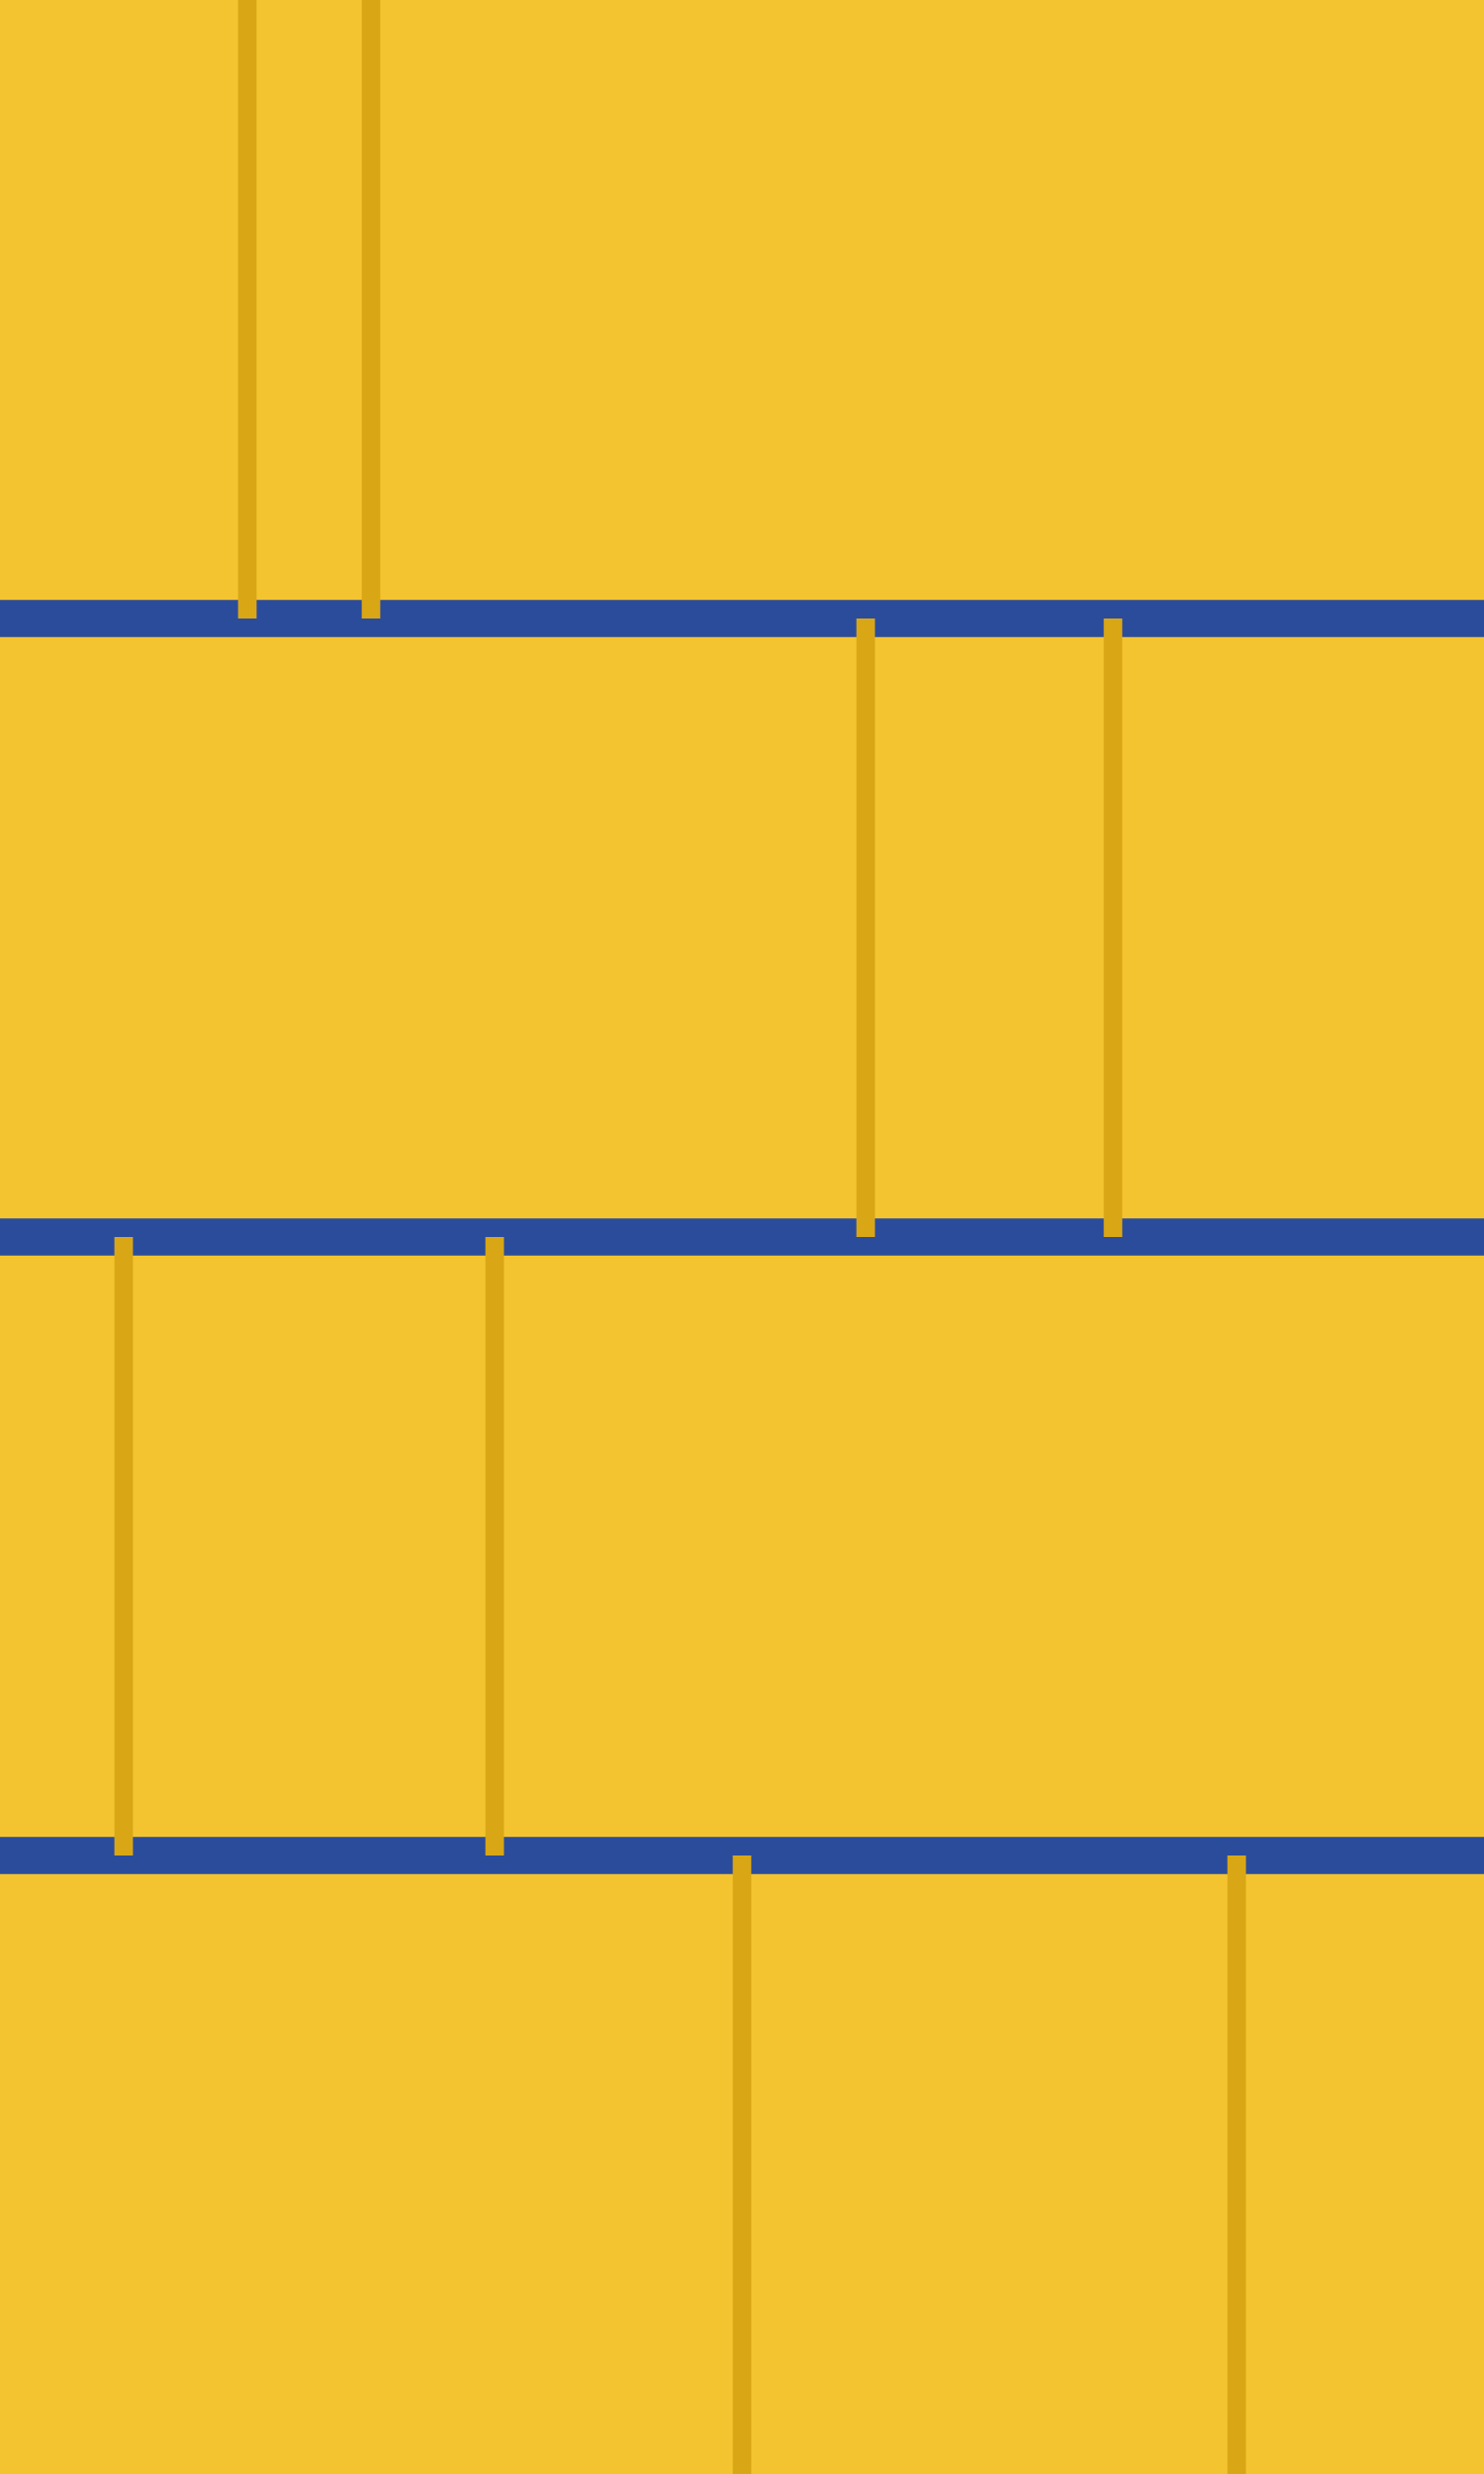
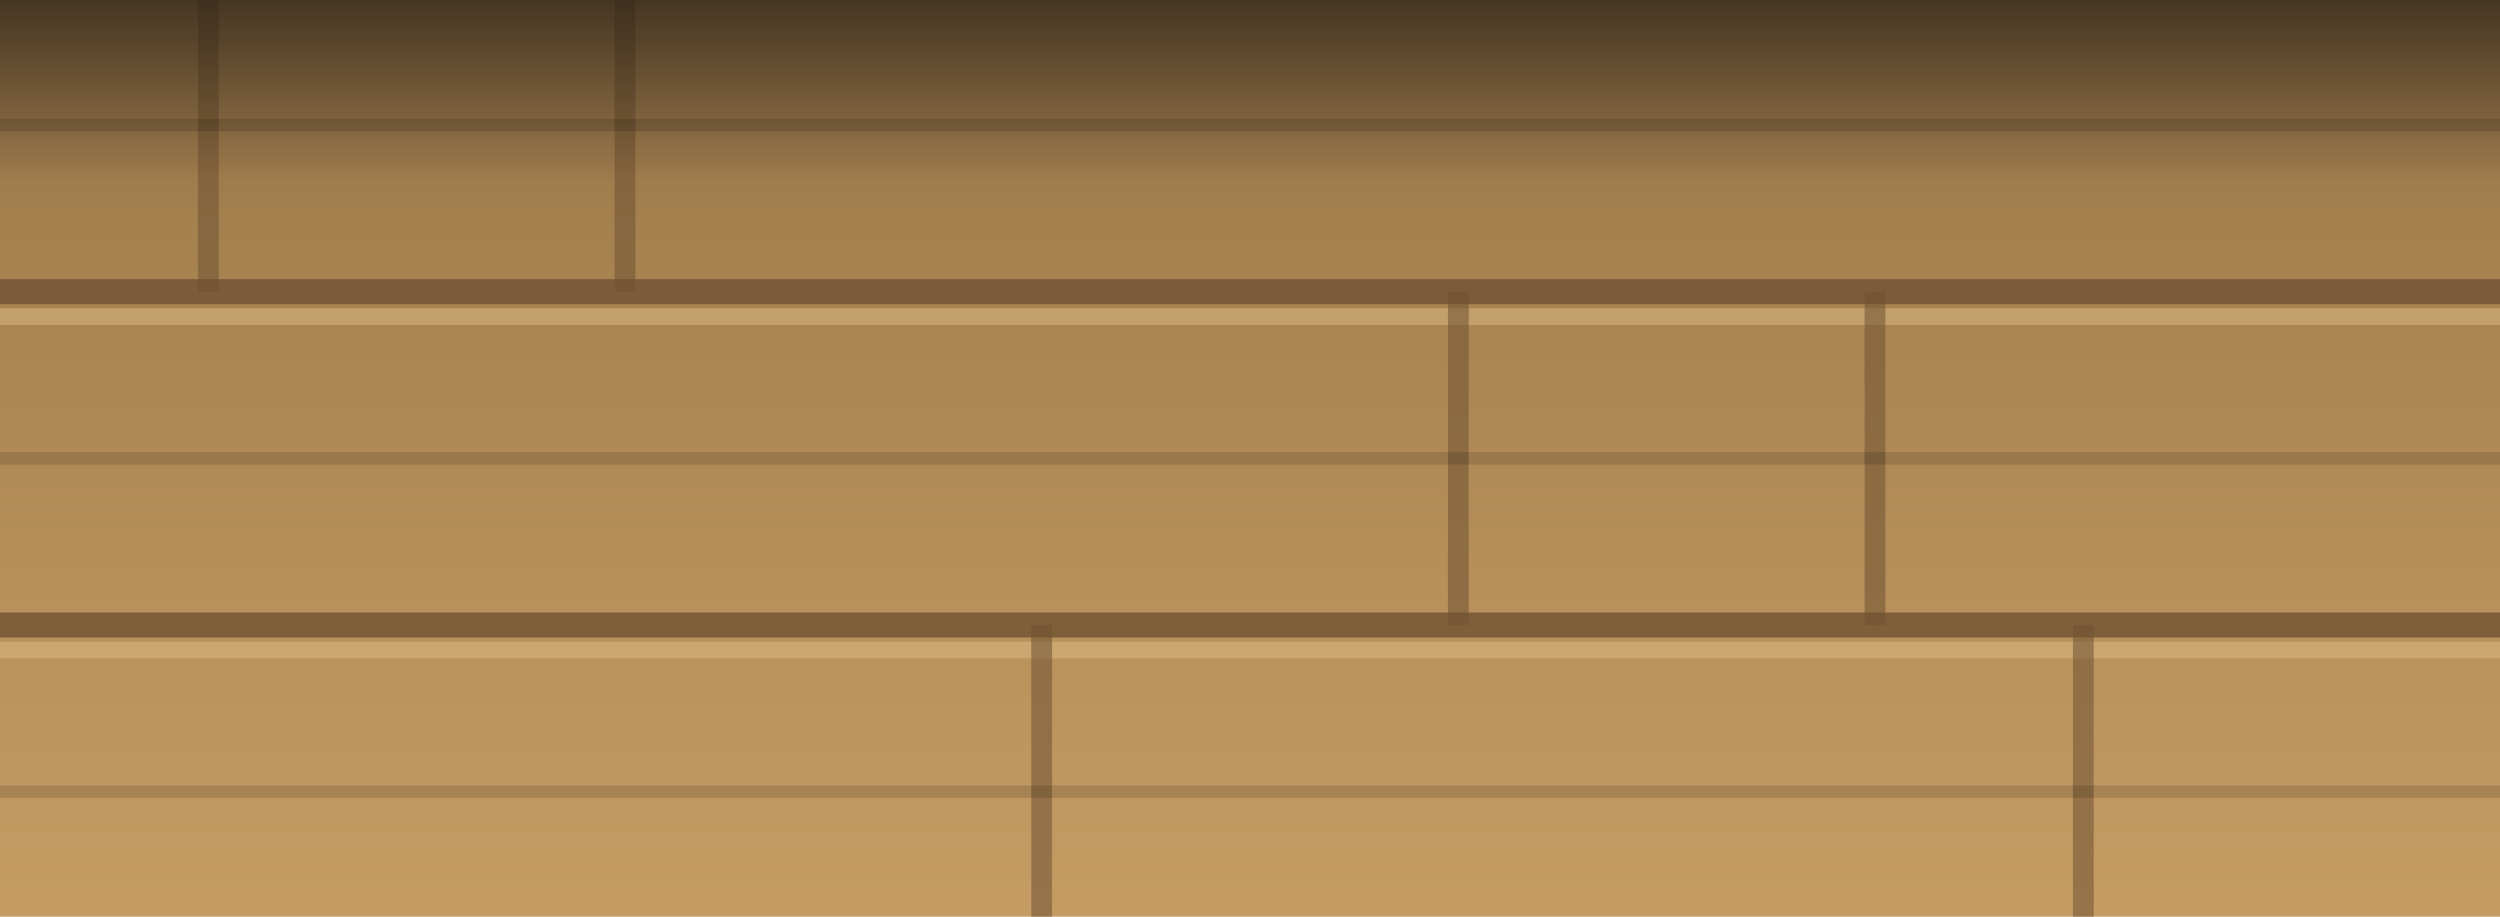
- <svg xmlns="http://www.w3.org/2000/svg" viewBox="0 0 120 200" role="img" aria-label="Classroom floor">
-   <rect width="120" height="200" fill="#f4c430" />
-   <g stroke="#2b4c9b" stroke-width="3">
-     <path d="M0 50H120M0 100H120M0 150H120" />
+ <svg xmlns="http://www.w3.org/2000/svg" viewBox="0 0 120 44" preserveAspectRatio="none" role="img" aria-label="Classroom corridor floor">
+   <defs>
+     <linearGradient id="floorGrad" x1="0" y1="0" x2="0" y2="1">
+       <stop offset="0" stop-color="#8a6a44" />
+       <stop offset="0.25" stop-color="#a5814f" />
+       <stop offset="1" stop-color="#c69c64" />
+     </linearGradient>
+     <linearGradient id="floorEdge" x1="0" y1="0" x2="0" y2="1">
+       <stop offset="0" stop-color="#000000" stop-opacity="0.5" />
+       <stop offset="0.2" stop-color="#000000" stop-opacity="0" />
+     </linearGradient>
+   </defs>
+   <rect width="120" height="44" fill="url(#floorGrad)" />
+   <g stroke="#6f5232" stroke-width="1.2" opacity="0.8">
+     <path d="M0 14H120M0 30H120" />
  </g>
-   <g stroke="#d9a716" stroke-width="1.5">
-     <path d="M30 0V50M90 50V100M40 100V150M100 150V200M20 0V50M70 50V100M10 100V150M60 150V200" />
+   <g stroke="#dcbc86" stroke-width="0.8" opacity="0.5">
+     <path d="M0 15.2H120M0 31.2H120" />
  </g>
+   <g stroke="#6f5232" stroke-width="1" opacity="0.55">
+     <path d="M30 0V14M90 14V30M50 30V44M10 0V14M70 14V30M100 30V44" />
+   </g>
+   <g stroke="#00000022" stroke-width="0.6">
+     <path d="M0 6H120M0 22H120M0 38H120" />
+   </g>
+   <rect width="120" height="44" fill="url(#floorEdge)" />
</svg>
